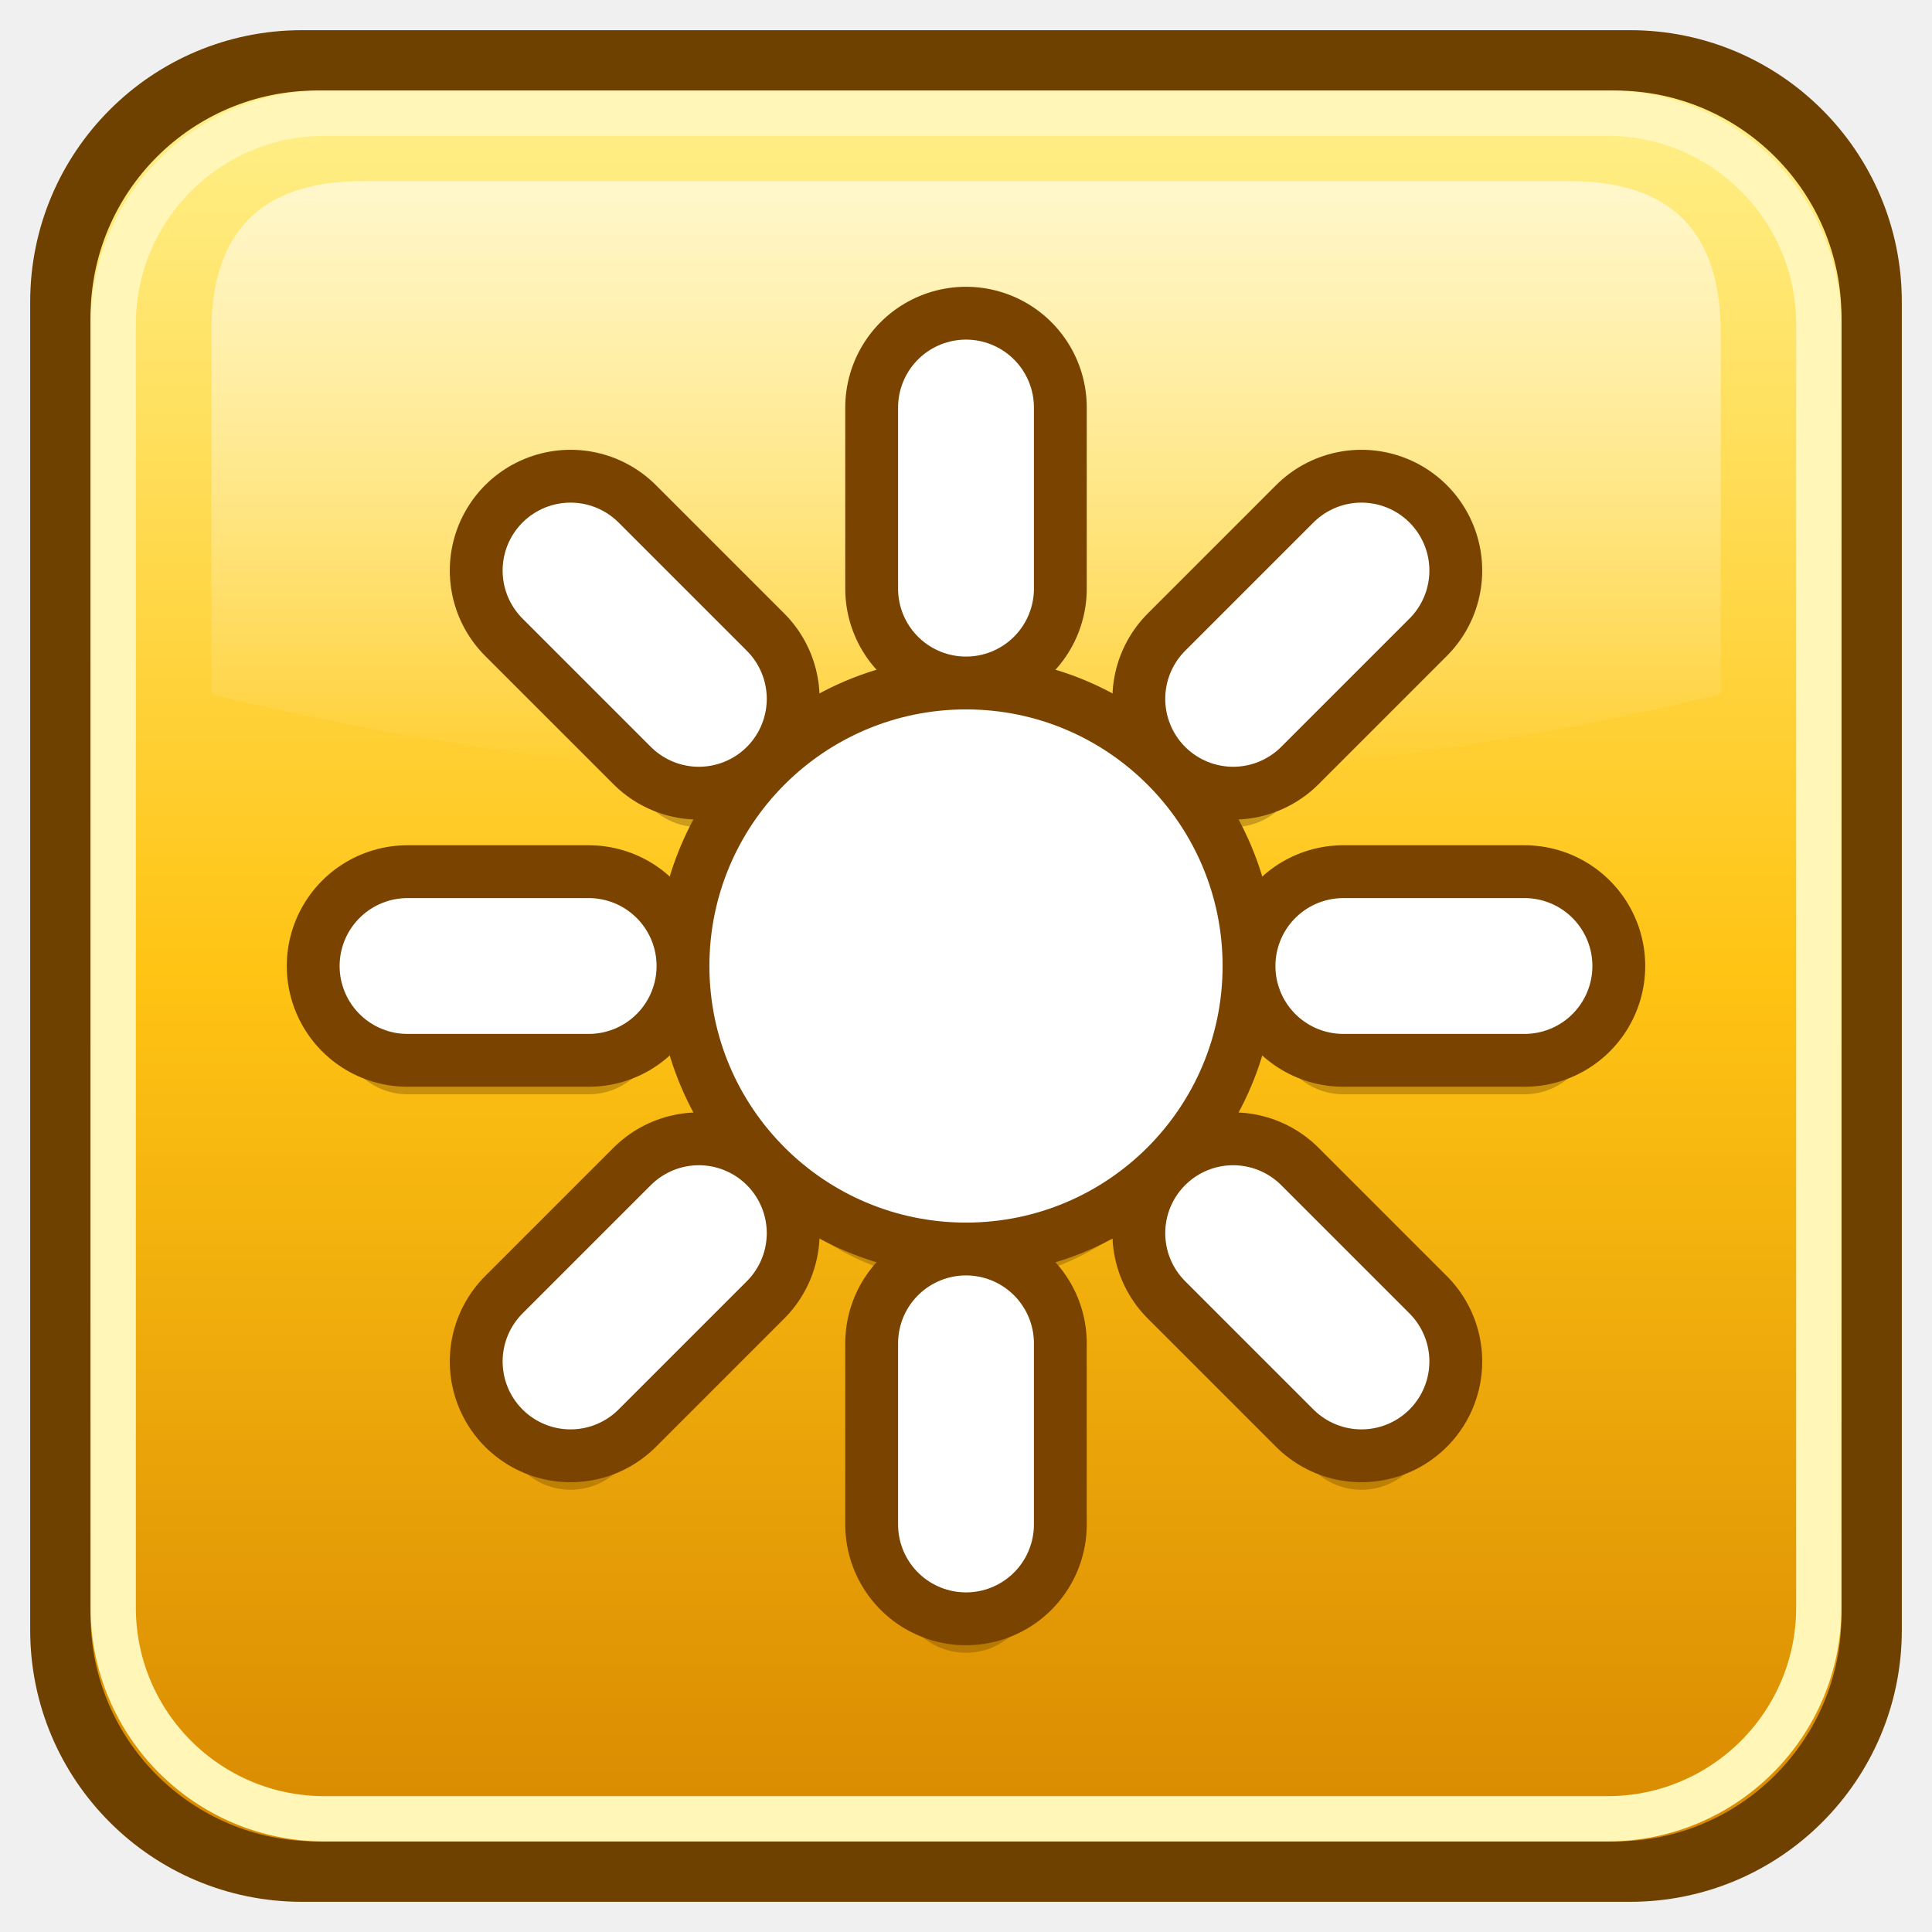
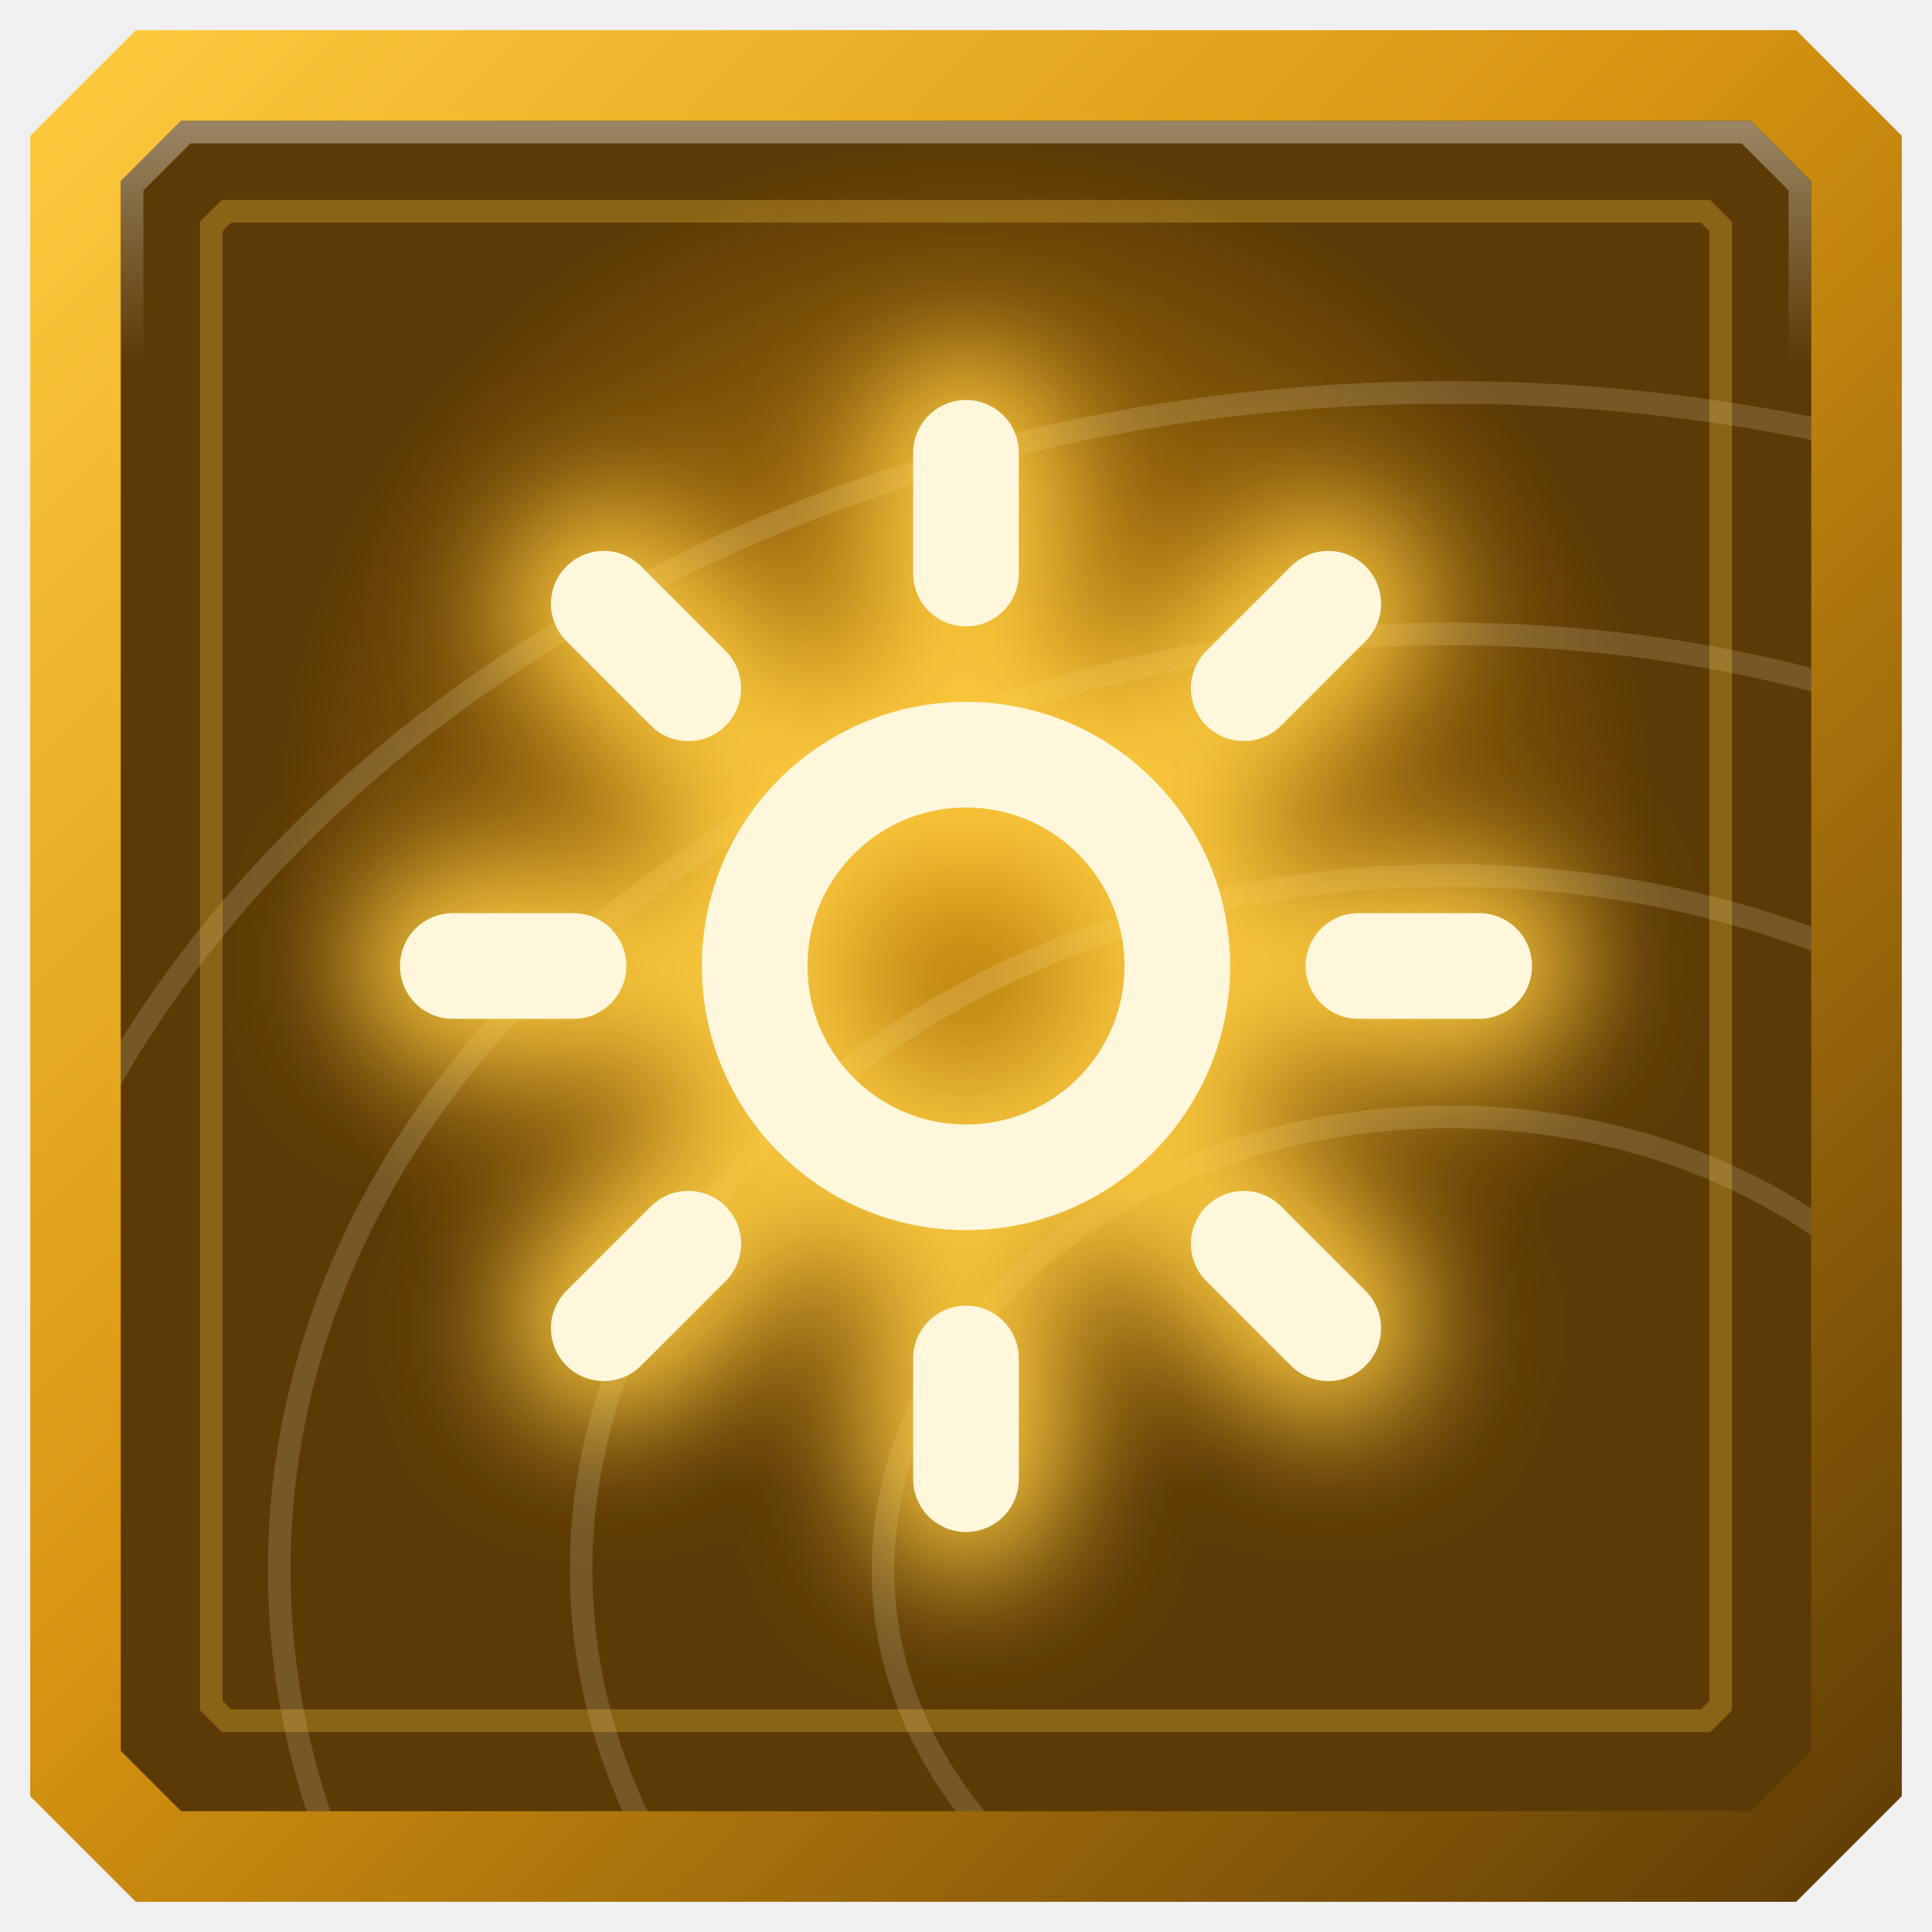
<svg xmlns="http://www.w3.org/2000/svg" width="128" height="128" viewBox="0 0 128 128">
  <defs>
-     <linearGradient id="body" x1="0" y1="0" x2="0" y2="1">
-       <stop offset="0" stop-color="#fff08a" />
-       <stop offset="0.5" stop-color="#ffc414" />
-       <stop offset="1" stop-color="#d98a00" />
+     <linearGradient id="frame" x1="0" y1="0" x2="1" y2="1">
+       <stop offset="0" stop-color="#ffcc40" />
+       <stop offset="0.45" stop-color="#d79410" />
+       <stop offset="1" stop-color="#5c3a05" />
    </linearGradient>
-     <linearGradient id="gloss" x1="0" y1="0" x2="0" y2="1">
-       <stop offset="0" stop-color="#ffffff" stop-opacity="0.6" />
+     <radialGradient id="body" cx="0.5" cy="0.42" r="0.68">
+       <stop offset="0" stop-color="#d79410" />
+       <stop offset="0.6" stop-color="#5c3a05" />
+       <stop offset="1" stop-color="#5c3a05" />
+     </radialGradient>
+     <linearGradient id="topLight" x1="0" y1="0" x2="0" y2="1">
+       <stop offset="0.3" stop-color="#ffffff" />
      <stop offset="1" stop-color="#ffffff" stop-opacity="0" />
    </linearGradient>
+     <mask id="top">
+       <rect width="128" height="24" fill="url(#topLight)" />
+     </mask>
+     <clipPath id="face">
+       <path d="M12 8 L116 8 L120 12 L120 116 L116 120 L12 120 L8 116 L8 12 L12 8 Z" />
+     </clipPath>
+     <filter id="glow" x="-40%" y="-40%" width="180%" height="180%">
+       <feGaussianBlur stdDeviation="4" />
+     </filter>
  </defs>
-   <rect x="2" y="2" width="124" height="124" rx="18" fill="#6e4100" />
-   <rect x="6" y="6" width="116" height="116" rx="15" fill="url(#body)" />
-   <rect x="7.5" y="7.5" width="113" height="113" rx="14" fill="none" stroke="#fff6b8" stroke-width="3" />
-   <path d="M14 22 Q14 12 24 12 H104 Q114 12 114 22 V46 Q64 58 14 46 Z" fill="url(#gloss)" />
-   <g transform="translate(0 4)" opacity="0.35">
-     <circle cx="64" cy="64" r="17" fill="#6e4100" />
-     <g stroke="#6e4100" stroke-width="9" stroke-linecap="round">
-       <line x1="89.0" y1="64.0" x2="101.0" y2="64.0" />
-       <line x1="81.7" y1="81.7" x2="90.2" y2="90.2" />
-       <line x1="64.0" y1="89.0" x2="64.0" y2="101.0" />
-       <line x1="46.3" y1="81.7" x2="37.8" y2="90.2" />
-       <line x1="39.0" y1="64.0" x2="27.0" y2="64.0" />
-       <line x1="46.3" y1="46.3" x2="37.8" y2="37.8" />
-       <line x1="64.0" y1="39.0" x2="64.0" y2="27.0" />
-       <line x1="81.7" y1="46.3" x2="90.2" y2="37.8" />
-     </g>
+   <path d="M9 2 L119 2 L126 9 L126 119 L119 126 L9 126 L2 119 L2 9 L9 2 Z" fill="url(#frame)" />
+   <path d="M12 8 L116 8 L120 12 L120 116 L116 120 L12 120 L8 116 L8 12 L12 8 Z" fill="url(#body)" />
+   <g clip-path="url(#face)">
+     <ellipse cx="96" cy="104" rx="37.5" ry="30" fill="none" stroke="#fff7dc" stroke-width="1.5" opacity="0.16" />
+     <ellipse cx="96" cy="104" rx="57.5" ry="46" fill="none" stroke="#fff7dc" stroke-width="1.5" opacity="0.16" />
+     <ellipse cx="96" cy="104" rx="77.5" ry="62" fill="none" stroke="#fff7dc" stroke-width="1.5" opacity="0.16" />
+     <ellipse cx="96" cy="104" rx="97.5" ry="78" fill="none" stroke="#fff7dc" stroke-width="1.5" opacity="0.16" />
+   </g>
+   <path d="M15 14 L113 14 L114 15 L114 113 L113 114 L15 114 L14 113 L14 15 L15 14 Z" fill="none" stroke="#ffcc40" stroke-width="1.5" opacity="0.28" />
+   <path d="M12 8 L116 8 L120 12 L120 116 L116 120 L12 120 L8 116 L8 12 L12 8 Z" fill="none" stroke="#ffffff" stroke-width="3" opacity="0.4" mask="url(#top)" clip-path="url(#face)" />
+   <g filter="url(#glow)" opacity="0.95">
+     <circle cx="64" cy="64" r="14" fill="none" stroke="#ffcc40" stroke-width="13.3" />
+     <path d="M90.0 64.0 L98.0 64.0" fill="none" stroke="#ffcc40" stroke-width="13.3" stroke-linecap="round" stroke-linejoin="round" />
+     <path d="M82.4 82.4 L88.0 88.0" fill="none" stroke="#ffcc40" stroke-width="13.3" stroke-linecap="round" stroke-linejoin="round" />
+     <path d="M64.0 90.0 L64.0 98.0" fill="none" stroke="#ffcc40" stroke-width="13.3" stroke-linecap="round" stroke-linejoin="round" />
+     <path d="M45.6 82.4 L40.0 88.0" fill="none" stroke="#ffcc40" stroke-width="13.3" stroke-linecap="round" stroke-linejoin="round" />
+     <path d="M38.0 64.0 L30.0 64.0" fill="none" stroke="#ffcc40" stroke-width="13.3" stroke-linecap="round" stroke-linejoin="round" />
+     <path d="M45.6 45.6 L40.0 40.0" fill="none" stroke="#ffcc40" stroke-width="13.3" stroke-linecap="round" stroke-linejoin="round" />
+     <path d="M64.0 38.0 L64.0 30.0" fill="none" stroke="#ffcc40" stroke-width="13.3" stroke-linecap="round" stroke-linejoin="round" />
+     <path d="M82.4 45.6 L88.0 40.0" fill="none" stroke="#ffcc40" stroke-width="13.3" stroke-linecap="round" stroke-linejoin="round" />
  </g>
  <g>
-     <g stroke="#7a4300" stroke-width="16" stroke-linecap="round">
-       <line x1="89.0" y1="64.0" x2="101.0" y2="64.0" />
-       <line x1="81.7" y1="81.7" x2="90.2" y2="90.2" />
-       <line x1="64.0" y1="89.0" x2="64.0" y2="101.0" />
-       <line x1="46.3" y1="81.7" x2="37.8" y2="90.2" />
-       <line x1="39.0" y1="64.0" x2="27.0" y2="64.0" />
-       <line x1="46.3" y1="46.3" x2="37.8" y2="37.8" />
-       <line x1="64.0" y1="39.0" x2="64.0" y2="27.0" />
-       <line x1="81.7" y1="46.3" x2="90.2" y2="37.8" />
-     </g>
-     <circle cx="64" cy="64" r="17" fill="#ffffff" stroke="#7a4300" stroke-width="7" paint-order="stroke" />
-     <g stroke="#ffffff" stroke-width="9" stroke-linecap="round">
-       <line x1="89.0" y1="64.0" x2="101.0" y2="64.0" />
-       <line x1="81.7" y1="81.7" x2="90.2" y2="90.2" />
-       <line x1="64.0" y1="89.0" x2="64.0" y2="101.0" />
-       <line x1="46.3" y1="81.7" x2="37.8" y2="90.2" />
-       <line x1="39.0" y1="64.0" x2="27.0" y2="64.0" />
-       <line x1="46.3" y1="46.3" x2="37.8" y2="37.8" />
-       <line x1="64.0" y1="39.0" x2="64.0" y2="27.0" />
-       <line x1="81.7" y1="46.3" x2="90.2" y2="37.8" />
-     </g>
+     <circle cx="64" cy="64" r="14" fill="none" stroke="#fff7dc" stroke-width="7" />
+     <path d="M90.0 64.0 L98.0 64.0" fill="none" stroke="#fff7dc" stroke-width="7" stroke-linecap="round" stroke-linejoin="round" />
+     <path d="M82.4 82.4 L88.0 88.0" fill="none" stroke="#fff7dc" stroke-width="7" stroke-linecap="round" stroke-linejoin="round" />
+     <path d="M64.0 90.0 L64.0 98.0" fill="none" stroke="#fff7dc" stroke-width="7" stroke-linecap="round" stroke-linejoin="round" />
+     <path d="M45.6 82.4 L40.0 88.0" fill="none" stroke="#fff7dc" stroke-width="7" stroke-linecap="round" stroke-linejoin="round" />
+     <path d="M38.0 64.0 L30.0 64.0" fill="none" stroke="#fff7dc" stroke-width="7" stroke-linecap="round" stroke-linejoin="round" />
+     <path d="M45.6 45.6 L40.0 40.0" fill="none" stroke="#fff7dc" stroke-width="7" stroke-linecap="round" stroke-linejoin="round" />
+     <path d="M64.0 38.0 L64.0 30.0" fill="none" stroke="#fff7dc" stroke-width="7" stroke-linecap="round" stroke-linejoin="round" />
+     <path d="M82.4 45.6 L88.0 40.0" fill="none" stroke="#fff7dc" stroke-width="7" stroke-linecap="round" stroke-linejoin="round" />
  </g>
</svg>
